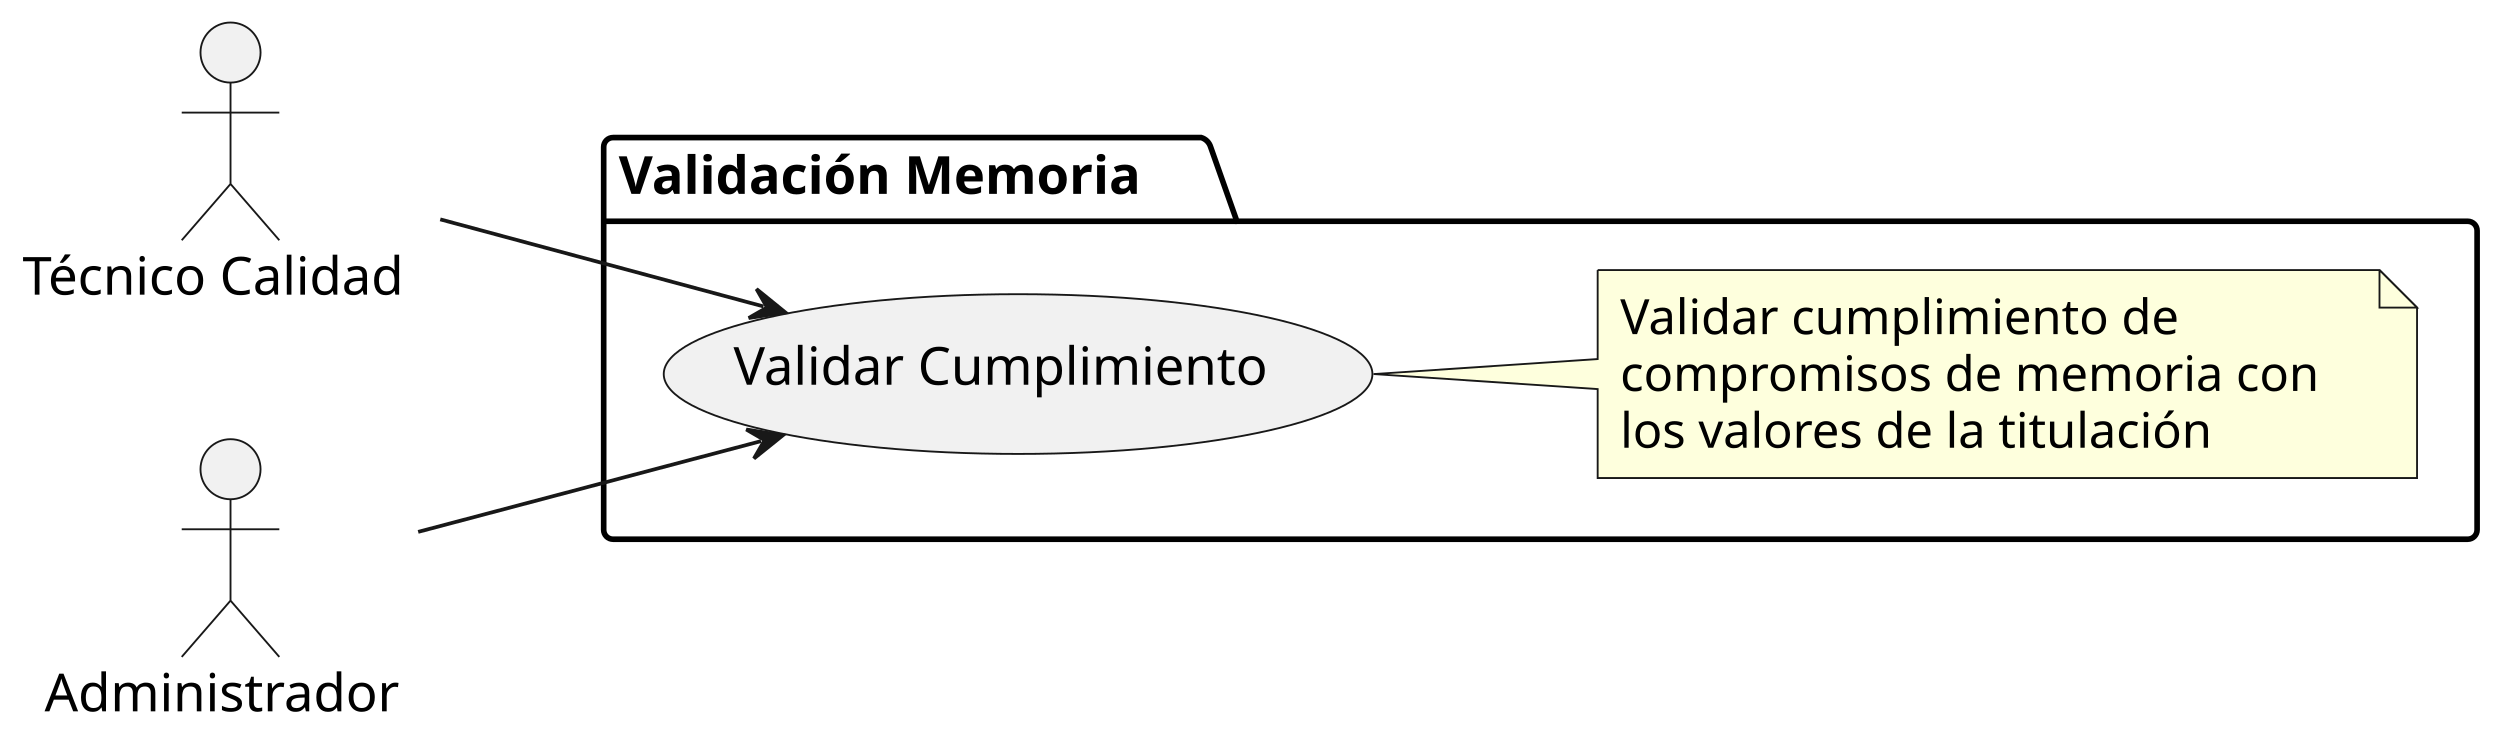
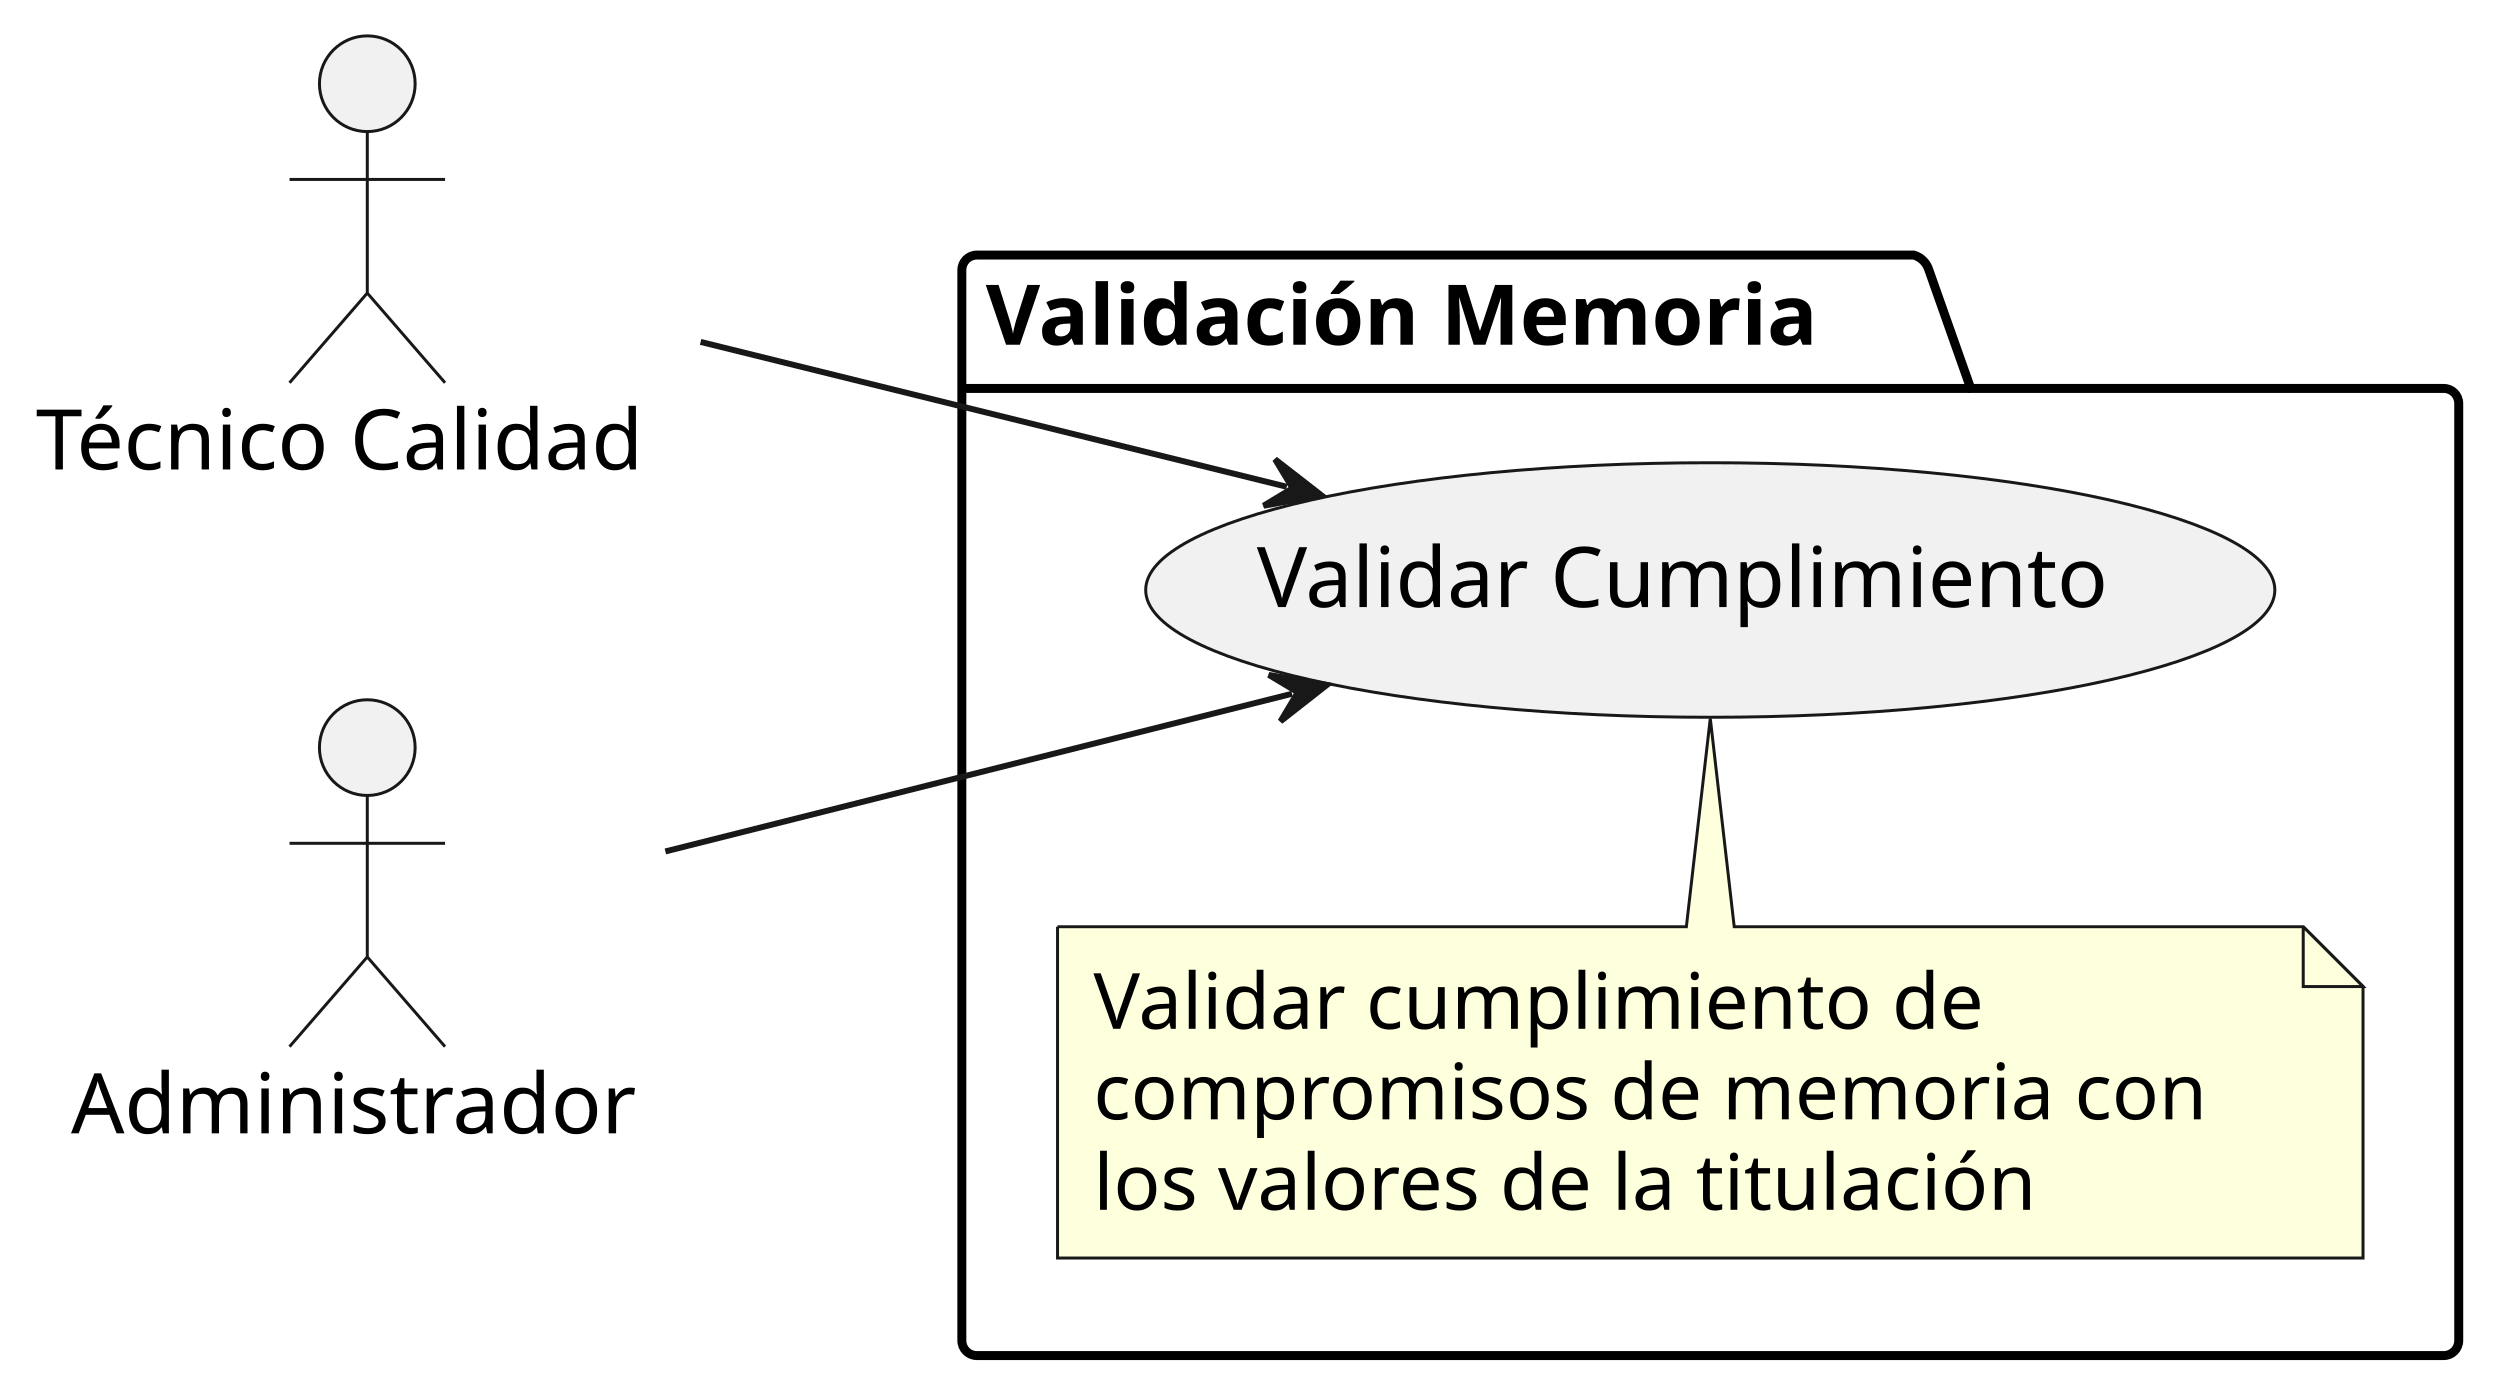
- <svg xmlns="http://www.w3.org/2000/svg" contentStyleType="text/css" data-diagram-type="DESCRIPTION" height="197px" preserveAspectRatio="none" style="width:666px;height:197px;background:#FFFFFF;" version="1.1" viewBox="0 0 666 197" width="666px" zoomAndPan="magnify">
+ <svg xmlns="http://www.w3.org/2000/svg" contentStyleType="text/css" data-diagram-type="DESCRIPTION" height="233px" preserveAspectRatio="none" style="width:418px;height:233px;background:#FFFFFF;" version="1.1" viewBox="0 0 418 233" width="418px" zoomAndPan="magnify">
  <defs />
  <g>
    <g id="cluster_valMemPackage">
-       <path d="M163.32,36.65 L320.009,36.65 A3.75,3.75 0 0 1 322.509,39.15 L329.509,58.947 L657.4,58.947 A2.5,2.5 0 0 1 659.9,61.447 L659.9,141.15 A2.5,2.5 0 0 1 657.4,143.65 L163.32,143.65 A2.5,2.5 0 0 1 160.82,141.15 L160.82,39.15 A2.5,2.5 0 0 1 163.32,36.65 " fill="transparent" style="stroke:#000000;stroke-width:1.5;" />
-       <line style="stroke:#000000;stroke-width:1.5;" x1="160.82" x2="329.509" y1="58.947" y2="58.947" />
-       <text fill="#000000" font-family="sans-serif" font-size="14" font-weight="bold" lengthAdjust="spacing" textLength="155.689" x="164.82" y="51.645">Validación Memoria</text>
+       <path d="M163.32,42.65 L320.009,42.65 A3.75,3.75 0 0 1 322.509,45.15 L329.509,64.947 L408.6,64.947 A2.5,2.5 0 0 1 411.1,67.447 L411.1,224.15 A2.5,2.5 0 0 1 408.6,226.65 L163.32,226.65 A2.5,2.5 0 0 1 160.82,224.15 L160.82,45.15 A2.5,2.5 0 0 1 163.32,42.65 " fill="transparent" style="stroke:#000000;stroke-width:1.5;" />
+       <line style="stroke:#000000;stroke-width:1.5;" x1="160.82" x2="329.509" y1="64.947" y2="64.947" />
+       <text fill="#000000" font-family="sans-serif" font-size="14" font-weight="bold" lengthAdjust="spacing" textLength="155.689" x="164.82" y="57.645">Validación Memoria</text>
    </g>
    <g id="elem_valCumpli1">
-       <ellipse cx="271.217" cy="99.649" fill="#F1F1F1" rx="94.397" ry="21.279" style="stroke:#181818;stroke-width:0.5;" />
-       <text fill="#000000" font-family="sans-serif" font-size="14" lengthAdjust="spacing" textLength="151.628" x="195.403" y="102.496">Validar Cumplimiento</text>
+       <ellipse cx="285.957" cy="98.649" fill="#F1F1F1" rx="94.397" ry="21.279" style="stroke:#181818;stroke-width:0.5;" />
+       <text fill="#000000" font-family="sans-serif" font-size="14" lengthAdjust="spacing" textLength="151.628" x="210.143" y="101.496">Validar Cumplimiento</text>
    </g>
    <g id="elem_GMN6">
-       <path d="M425.62,71.95 L425.62,95.65 L365.9,99.65 L425.62,103.65 L425.62,127.348 A0,0 0 0 0 425.62,127.348 L643.899,127.348 A0,0 0 0 0 643.899,127.348 L643.899,81.95 L633.899,71.95 L425.62,71.95 A0,0 0 0 0 425.62,71.95 " fill="#FEFFDD" style="stroke:#181818;stroke-width:0.5;" />
-       <path d="M633.899,71.95 L633.899,81.95 L643.899,81.95 L633.899,71.95 " fill="#FEFFDD" style="stroke:#181818;stroke-width:0.5;" />
-       <text fill="#000000" font-family="sans-serif" font-size="13" lengthAdjust="spacing" textLength="159.25" x="431.62" y="89.017">Validar cumplimiento de</text>
-       <text fill="#000000" font-family="sans-serif" font-size="13" lengthAdjust="spacing" textLength="197.279" x="431.62" y="104.15">compromisos de memoria con</text>
-       <text fill="#000000" font-family="sans-serif" font-size="13" lengthAdjust="spacing" textLength="170.612" x="431.62" y="119.282">los valores de la titulación</text>
+       <path d="M176.82,154.95 L176.82,210.348 A0,0 0 0 0 176.82,210.348 L395.099,210.348 A0,0 0 0 0 395.099,210.348 L395.099,164.95 L385.099,154.95 L289.96,154.95 L285.96,120.13 L281.96,154.95 L176.82,154.95 A0,0 0 0 0 176.82,154.95 " fill="#FEFFDD" style="stroke:#181818;stroke-width:0.5;" />
+       <path d="M385.099,154.95 L385.099,164.95 L395.099,164.95 L385.099,154.95 " fill="#FEFFDD" style="stroke:#181818;stroke-width:0.5;" />
+       <text fill="#000000" font-family="sans-serif" font-size="13" lengthAdjust="spacing" textLength="159.25" x="182.82" y="172.017">Validar cumplimiento de</text>
+       <text fill="#000000" font-family="sans-serif" font-size="13" lengthAdjust="spacing" textLength="197.279" x="182.82" y="187.15">compromisos de memoria con</text>
+       <text fill="#000000" font-family="sans-serif" font-size="13" lengthAdjust="spacing" textLength="170.612" x="182.82" y="202.282">los valores de la titulación</text>
    </g>
    <g id="elem_tec">
      <ellipse cx="61.412" cy="14" fill="#F1F1F1" rx="8" ry="8" style="stroke:#181818;stroke-width:0.5;" />
      <path d="M61.412,22 L61.412,49 M48.412,30 L74.412,30 M61.412,49 L48.412,64 M61.412,49 L74.412,64 " fill="transparent" style="stroke:#181818;stroke-width:0.5;" />
      <text fill="#000000" font-family="sans-serif" font-size="14" lengthAdjust="spacing" textLength="110.824" x="6" y="78.495">Técnico Calidad</text>
    </g>
    <g id="elem_admin">
      <ellipse cx="61.41" cy="125" fill="#F1F1F1" rx="8" ry="8" style="stroke:#181818;stroke-width:0.5;" />
      <path d="M61.41,133 L61.41,160 M48.41,141 L74.41,141 M61.41,160 L48.41,175 M61.41,160 L74.41,175 " fill="transparent" style="stroke:#181818;stroke-width:0.5;" />
      <text fill="#000000" font-family="sans-serif" font-size="14" lengthAdjust="spacing" textLength="99.08" x="11.87" y="189.495">Administrador</text>
    </g>
    <g id="link_tec_valCumpli1">
-       <path d="M117.28,58.44 C145.54,66.05 174.287,73.799 203.387,81.639 " fill="transparent" id="tec-to-valCumpli1" style="stroke:#181818;stroke-width:1;" />
-       <polygon fill="#181818" points="209.18,83.2,201.53,76.996,204.352,81.899,199.449,84.721,209.18,83.2" style="stroke:#181818;stroke-width:1;" />
+       <path d="M117.14,57.17 C148.54,64.94 182.305,73.281 215.145,81.391 " fill="transparent" id="tec-to-valCumpli1" style="stroke:#181818;stroke-width:1;" />
+       <polygon fill="#181818" points="220.97,82.83,213.191,76.789,216.116,81.631,211.274,84.556,220.97,82.83" style="stroke:#181818;stroke-width:1;" />
    </g>
    <g id="link_admin_valCumpli1">
-       <path d="M111.4,141.69 C140.44,134 171.71,125.725 202.73,117.515 " fill="transparent" id="admin-to-valCumpli1" style="stroke:#181818;stroke-width:1;" />
-       <polygon fill="#181818" points="208.53,115.98,198.806,114.416,203.696,117.259,200.853,122.15,208.53,115.98" style="stroke:#181818;stroke-width:1;" />
+       <path d="M111.25,142.36 C143.75,134.18 180.941,124.824 216.031,115.994 " fill="transparent" id="admin-to-valCumpli1" style="stroke:#181818;stroke-width:1;" />
+       <polygon fill="#181818" points="221.85,114.53,212.146,112.847,217.001,115.75,214.098,120.605,221.85,114.53" style="stroke:#181818;stroke-width:1;" />
    </g>
  </g>
</svg>
